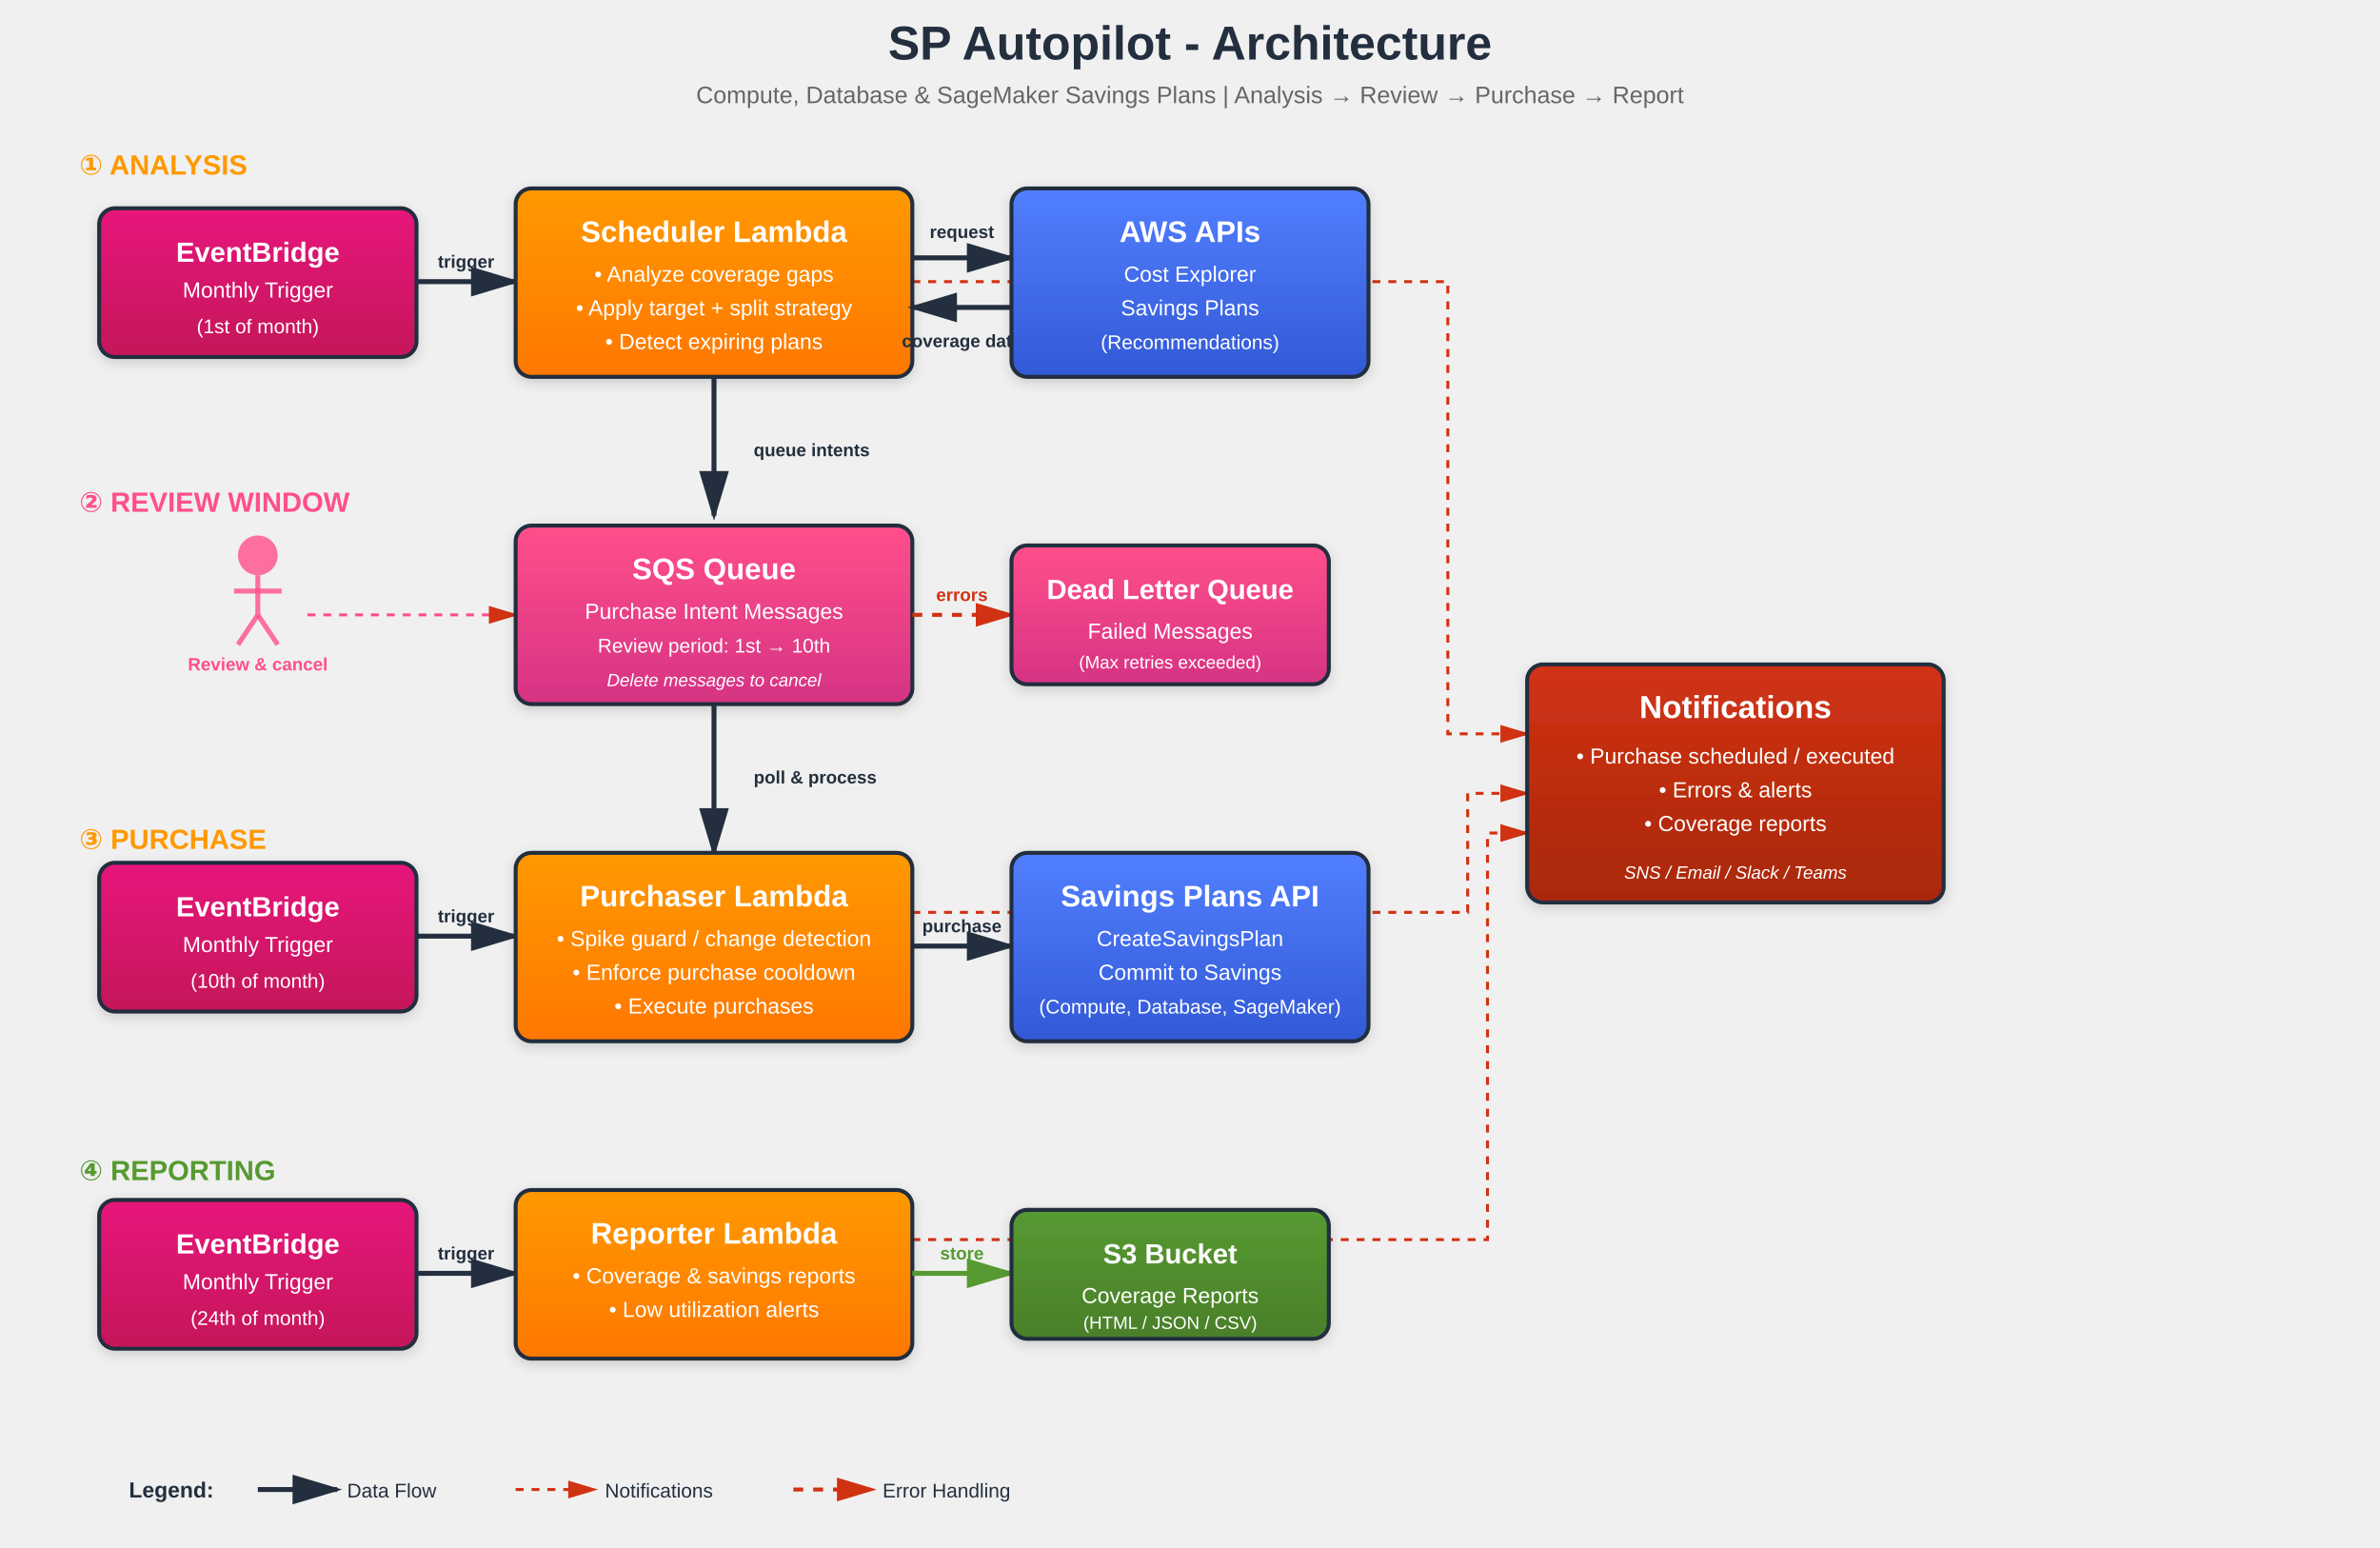
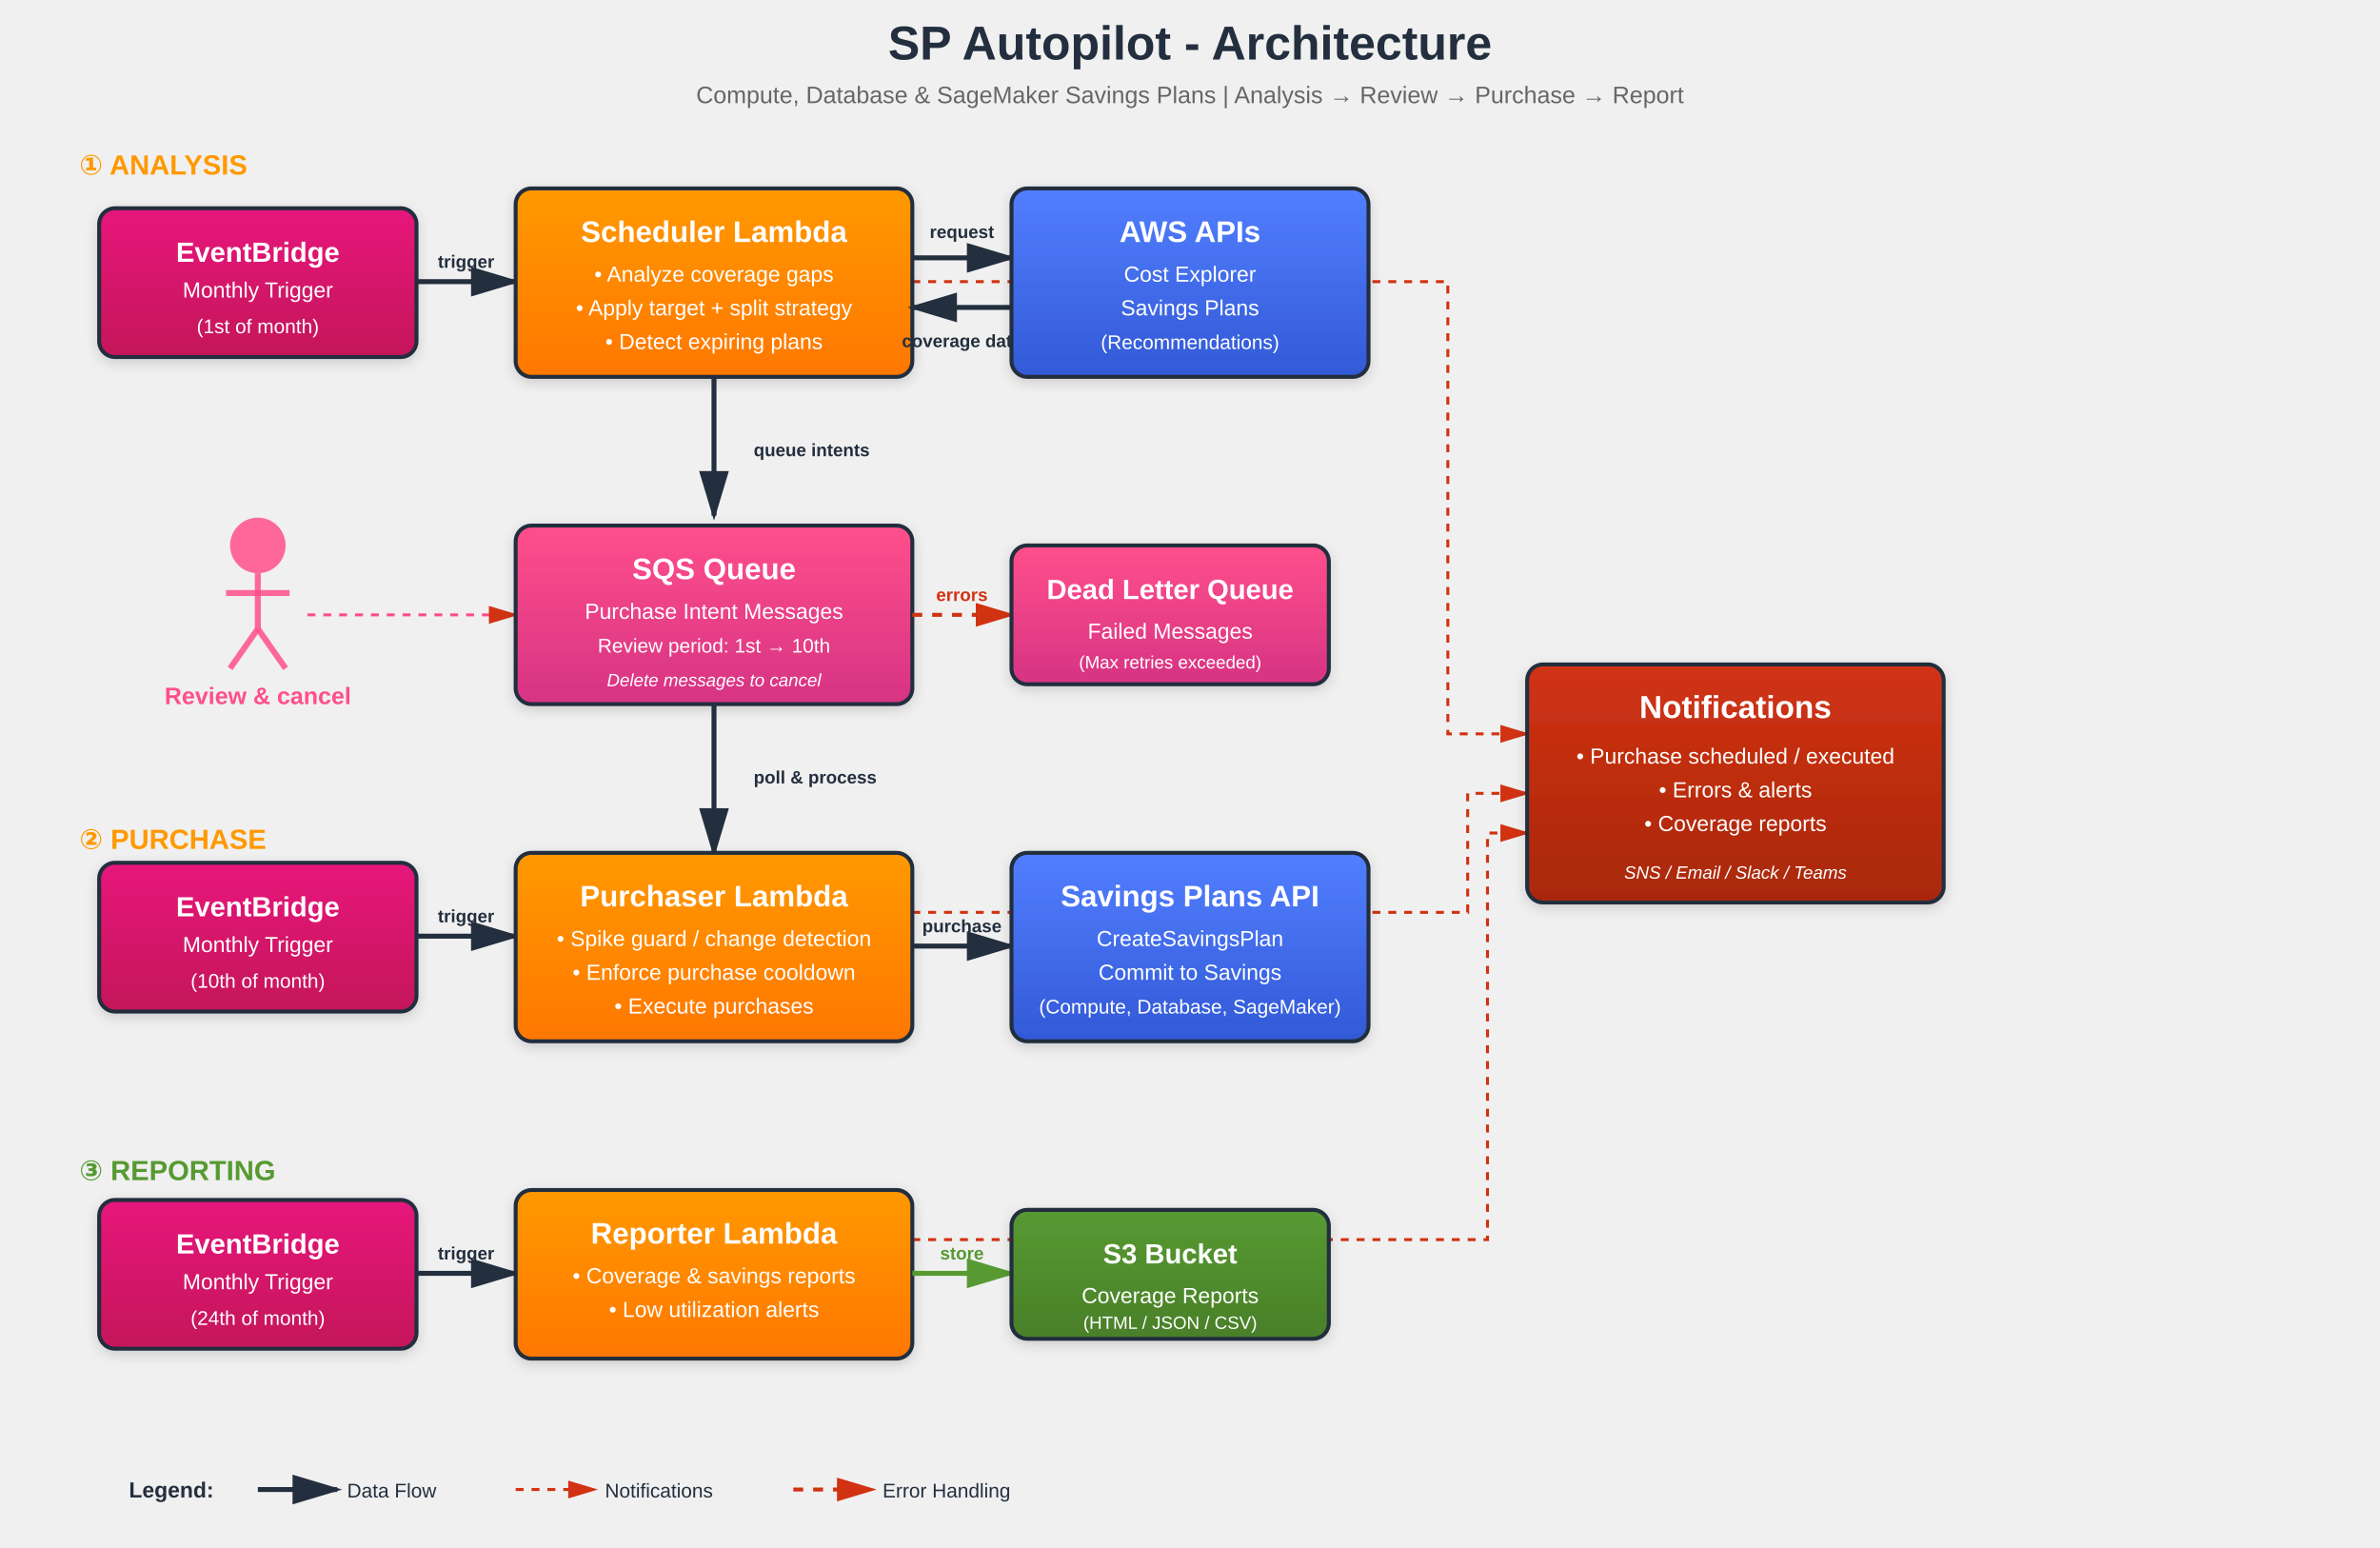
<svg xmlns="http://www.w3.org/2000/svg" width="1200" height="780">
  <defs>
    <linearGradient id="lambdaGrad" x1="0%" y1="0%" x2="0%" y2="100%">
      <stop offset="0" style="stop-color:#FF9900;stop-opacity:1" />
      <stop offset="1" style="stop-color:#FF7700;stop-opacity:1" />
    </linearGradient>
    <linearGradient id="sqsGrad" x1="0%" y1="0%" x2="0%" y2="100%">
      <stop offset="0" style="stop-color:#FF4F8B;stop-opacity:1" />
      <stop offset="1" style="stop-color:#D63384;stop-opacity:1" />
    </linearGradient>
    <linearGradient id="eventBridgeGrad" x1="0%" y1="0%" x2="0%" y2="100%">
      <stop offset="0" style="stop-color:#E7157B;stop-opacity:1" />
      <stop offset="1" style="stop-color:#C4135A;stop-opacity:1" />
    </linearGradient>
    <linearGradient id="apiGrad" x1="0%" y1="0%" x2="0%" y2="100%">
      <stop offset="0" style="stop-color:#527FFF;stop-opacity:1" />
      <stop offset="1" style="stop-color:#3259D6;stop-opacity:1" />
    </linearGradient>
    <linearGradient id="snsGrad" x1="0%" y1="0%" x2="0%" y2="100%">
      <stop offset="0" style="stop-color:#D13212;stop-opacity:1" />
      <stop offset="1" style="stop-color:#A82810;stop-opacity:1" />
    </linearGradient>
    <linearGradient id="s3Grad" x1="0%" y1="0%" x2="0%" y2="100%">
      <stop offset="0" style="stop-color:#569A31;stop-opacity:1" />
      <stop offset="1" style="stop-color:#4A7F2A;stop-opacity:1" />
    </linearGradient>
    <filter id="shadow" x="-50%" y="-50%" width="200%" height="200%">
      <feDropShadow dx="0" dy="2" stdDeviation="3" flood-opacity="0.15" />
    </filter>
    <marker id="arrowhead" markerWidth="10" markerHeight="10" refX="9" refY="3" orient="auto">
      <polygon points="0 0, 10 3, 0 6" fill="#232F3E" />
    </marker>
    <marker id="arrowheadRed" markerWidth="10" markerHeight="10" refX="9" refY="3" orient="auto">
      <polygon points="0 0, 10 3, 0 6" fill="#D13212" />
    </marker>
    <marker id="arrowheadNotif" markerWidth="10" markerHeight="10" refX="9" refY="3" orient="auto">
      <polygon points="0 0, 10 3, 0 6" fill="#D13212" />
    </marker>
    <marker id="arrowheadGreen" markerWidth="10" markerHeight="10" refX="9" refY="3" orient="auto">
      <polygon points="0 0, 10 3, 0 6" fill="#569A31" />
    </marker>
  </defs>
  <text x="600" y="30" text-anchor="middle" font-family="Arial, sans-serif" font-size="24" font-weight="bold" fill="#232F3E">SP Autopilot - Architecture</text>
  <text x="600" y="52" text-anchor="middle" font-family="Arial, sans-serif" font-size="12" fill="#666">Compute, Database &amp; SageMaker Savings Plans | Analysis → Review → Purchase → Report</text>
  <polyline points="460,142 730,142 730,370 770,370" stroke="#D13212" stroke-width="1.5" stroke-dasharray="4,4" fill="none" marker-end="url(#arrowheadNotif)" />
  <polyline points="460,460 740,460 740,400 770,400" stroke="#D13212" stroke-width="1.5" stroke-dasharray="4,4" fill="none" marker-end="url(#arrowheadNotif)" />
  <polyline points="460,625 750,625 750,420 770,420" stroke="#D13212" stroke-width="1.5" stroke-dasharray="4,4" fill="none" marker-end="url(#arrowheadNotif)" />
  <text x="40" y="88" font-family="Arial, sans-serif" font-size="14" font-weight="bold" fill="#FF9900">① ANALYSIS</text>
  <rect x="50" y="105" width="160" height="75" rx="8" fill="url(#eventBridgeGrad)" stroke="#232F3E" stroke-width="2" filter="url(#shadow)" />
  <text x="130" y="132" text-anchor="middle" font-family="Arial, sans-serif" font-size="14" font-weight="bold" fill="white">EventBridge</text>
  <text x="130" y="150" text-anchor="middle" font-family="Arial, sans-serif" font-size="11" fill="white">Monthly Trigger</text>
  <text x="130" y="168" text-anchor="middle" font-family="Arial, sans-serif" font-size="10" fill="white">(1st of month)</text>
  <line x1="210" y1="142" x2="260" y2="142" stroke="#232F3E" stroke-width="2.5" marker-end="url(#arrowhead)" />
  <text x="235" y="135" text-anchor="middle" font-family="Arial, sans-serif" font-size="9" fill="#232F3E" font-weight="bold">trigger</text>
  <rect x="260" y="95" width="200" height="95" rx="8" fill="url(#lambdaGrad)" stroke="#232F3E" stroke-width="2" filter="url(#shadow)" />
  <text x="360" y="122" text-anchor="middle" font-family="Arial, sans-serif" font-size="15" font-weight="bold" fill="white">Scheduler Lambda</text>
  <text x="360" y="142" text-anchor="middle" font-family="Arial, sans-serif" font-size="11" fill="white">• Analyze coverage gaps</text>
  <text x="360" y="159" text-anchor="middle" font-family="Arial, sans-serif" font-size="11" fill="white">• Apply target + split strategy</text>
  <text x="360" y="176" text-anchor="middle" font-family="Arial, sans-serif" font-size="11" fill="white">• Detect expiring plans</text>
  <line x1="460" y1="130" x2="510" y2="130" stroke="#232F3E" stroke-width="2.5" marker-end="url(#arrowhead)" />
  <text x="485" y="120" text-anchor="middle" font-family="Arial, sans-serif" font-size="9" fill="#232F3E" font-weight="bold">request</text>
  <line x1="510" y1="155" x2="460" y2="155" stroke="#232F3E" stroke-width="2.5" marker-end="url(#arrowhead)" />
  <text x="485" y="175" text-anchor="middle" font-family="Arial, sans-serif" font-size="9" fill="#232F3E" font-weight="bold">coverage data</text>
  <rect x="510" y="95" width="180" height="95" rx="8" fill="url(#apiGrad)" stroke="#232F3E" stroke-width="2" filter="url(#shadow)" />
  <text x="600" y="122" text-anchor="middle" font-family="Arial, sans-serif" font-size="15" font-weight="bold" fill="white">AWS APIs</text>
  <text x="600" y="142" text-anchor="middle" font-family="Arial, sans-serif" font-size="11" fill="white">Cost Explorer</text>
  <text x="600" y="159" text-anchor="middle" font-family="Arial, sans-serif" font-size="11" fill="white">Savings Plans</text>
  <text x="600" y="176" text-anchor="middle" font-family="Arial, sans-serif" font-size="10" fill="white">(Recommendations)</text>
  <line x1="360" y1="190" x2="360" y2="260" stroke="#232F3E" stroke-width="2.5" marker-end="url(#arrowhead)" />
  <text x="380" y="230" font-family="Arial, sans-serif" font-size="9" fill="#232F3E" font-weight="bold">queue intents</text>
-   <text x="40" y="258" font-family="Arial, sans-serif" font-size="14" font-weight="bold" fill="#FF4F8B">② REVIEW WINDOW</text>
-   <g transform="translate(130, 280)">
-     <circle cx="0" cy="0" r="10" fill="#FF4F8B" opacity="0.8" />
-     <line x1="0" y1="10" x2="0" y2="30" stroke="#FF4F8B" stroke-width="2.5" opacity="0.8" />
-     <line x1="-12" y1="18" x2="12" y2="18" stroke="#FF4F8B" stroke-width="2.5" opacity="0.8" />
-     <line x1="0" y1="30" x2="-10" y2="45" stroke="#FF4F8B" stroke-width="2.5" opacity="0.8" />
-     <line x1="0" y1="30" x2="10" y2="45" stroke="#FF4F8B" stroke-width="2.5" opacity="0.8" />
-     <text x="0" y="58" text-anchor="middle" font-family="Arial, sans-serif" font-size="9" fill="#FF4F8B" font-weight="bold">Review &amp; cancel</text>
+   <g transform="translate(130, 275)">
+     <circle cx="0" cy="0" r="14" fill="#FF4F8B" opacity="0.85" />
+     <line x1="0" y1="14" x2="0" y2="42" stroke="#FF4F8B" stroke-width="3" opacity="0.85" />
+     <line x1="-16" y1="24" x2="16" y2="24" stroke="#FF4F8B" stroke-width="3" opacity="0.85" />
+     <line x1="0" y1="42" x2="-14" y2="62" stroke="#FF4F8B" stroke-width="3" opacity="0.85" />
+     <line x1="0" y1="42" x2="14" y2="62" stroke="#FF4F8B" stroke-width="3" opacity="0.85" />
  </g>
+   <text x="130" y="355" text-anchor="middle" font-family="Arial, sans-serif" font-size="12" fill="#FF4F8B" font-weight="bold">Review &amp; cancel</text>
  <line x1="155" y1="310" x2="260" y2="310" stroke="#FF4F8B" stroke-width="1.5" stroke-dasharray="4,4" marker-end="url(#arrowheadNotif)" />
  <rect x="260" y="265" width="200" height="90" rx="8" fill="url(#sqsGrad)" stroke="#232F3E" stroke-width="2" filter="url(#shadow)" />
  <text x="360" y="292" text-anchor="middle" font-family="Arial, sans-serif" font-size="15" font-weight="bold" fill="white">SQS Queue</text>
  <text x="360" y="312" text-anchor="middle" font-family="Arial, sans-serif" font-size="11" fill="white">Purchase Intent Messages</text>
  <text x="360" y="329" text-anchor="middle" font-family="Arial, sans-serif" font-size="10" fill="white">Review period: 1st → 10th</text>
  <text x="360" y="346" text-anchor="middle" font-family="Arial, sans-serif" font-size="9" font-style="italic" fill="white">Delete messages to cancel</text>
  <line x1="460" y1="310" x2="510" y2="310" stroke="#D13212" stroke-width="2" marker-end="url(#arrowheadRed)" stroke-dasharray="5,5" />
  <text x="485" y="303" text-anchor="middle" font-family="Arial, sans-serif" font-size="9" fill="#D13212" font-weight="bold">errors</text>
  <rect x="510" y="275" width="160" height="70" rx="8" fill="url(#sqsGrad)" stroke="#232F3E" stroke-width="2" filter="url(#shadow)" />
  <text x="590" y="302" text-anchor="middle" font-family="Arial, sans-serif" font-size="14" font-weight="bold" fill="white">Dead Letter Queue</text>
  <text x="590" y="322" text-anchor="middle" font-family="Arial, sans-serif" font-size="11" fill="white">Failed Messages</text>
  <text x="590" y="337" text-anchor="middle" font-family="Arial, sans-serif" font-size="9" fill="white">(Max retries exceeded)</text>
  <line x1="360" y1="355" x2="360" y2="430" stroke="#232F3E" stroke-width="2.5" marker-end="url(#arrowhead)" />
  <text x="380" y="395" font-family="Arial, sans-serif" font-size="9" fill="#232F3E" font-weight="bold">poll &amp; process</text>
-   <text x="40" y="428" font-family="Arial, sans-serif" font-size="14" font-weight="bold" fill="#FF9900">③ PURCHASE</text>
+   <text x="40" y="428" font-family="Arial, sans-serif" font-size="14" font-weight="bold" fill="#FF9900">② PURCHASE</text>
  <rect x="50" y="435" width="160" height="75" rx="8" fill="url(#eventBridgeGrad)" stroke="#232F3E" stroke-width="2" filter="url(#shadow)" />
  <text x="130" y="462" text-anchor="middle" font-family="Arial, sans-serif" font-size="14" font-weight="bold" fill="white">EventBridge</text>
  <text x="130" y="480" text-anchor="middle" font-family="Arial, sans-serif" font-size="11" fill="white">Monthly Trigger</text>
  <text x="130" y="498" text-anchor="middle" font-family="Arial, sans-serif" font-size="10" fill="white">(10th of month)</text>
  <line x1="210" y1="472" x2="260" y2="472" stroke="#232F3E" stroke-width="2.5" marker-end="url(#arrowhead)" />
  <text x="235" y="465" text-anchor="middle" font-family="Arial, sans-serif" font-size="9" fill="#232F3E" font-weight="bold">trigger</text>
  <rect x="260" y="430" width="200" height="95" rx="8" fill="url(#lambdaGrad)" stroke="#232F3E" stroke-width="2" filter="url(#shadow)" />
  <text x="360" y="457" text-anchor="middle" font-family="Arial, sans-serif" font-size="15" font-weight="bold" fill="white">Purchaser Lambda</text>
  <text x="360" y="477" text-anchor="middle" font-family="Arial, sans-serif" font-size="11" fill="white">• Spike guard / change detection</text>
  <text x="360" y="494" text-anchor="middle" font-family="Arial, sans-serif" font-size="11" fill="white">• Enforce purchase cooldown</text>
  <text x="360" y="511" text-anchor="middle" font-family="Arial, sans-serif" font-size="11" fill="white">• Execute purchases</text>
  <line x1="460" y1="477" x2="510" y2="477" stroke="#232F3E" stroke-width="2.5" marker-end="url(#arrowhead)" />
  <text x="485" y="470" text-anchor="middle" font-family="Arial, sans-serif" font-size="9" fill="#232F3E" font-weight="bold">purchase</text>
  <rect x="510" y="430" width="180" height="95" rx="8" fill="url(#apiGrad)" stroke="#232F3E" stroke-width="2" filter="url(#shadow)" />
  <text x="600" y="457" text-anchor="middle" font-family="Arial, sans-serif" font-size="15" font-weight="bold" fill="white">Savings Plans API</text>
  <text x="600" y="477" text-anchor="middle" font-family="Arial, sans-serif" font-size="11" fill="white">CreateSavingsPlan</text>
  <text x="600" y="494" text-anchor="middle" font-family="Arial, sans-serif" font-size="11" fill="white">Commit to Savings</text>
  <text x="600" y="511" text-anchor="middle" font-family="Arial, sans-serif" font-size="10" fill="white">(Compute, Database, SageMaker)</text>
-   <text x="40" y="595" font-family="Arial, sans-serif" font-size="14" font-weight="bold" fill="#569A31">④ REPORTING</text>
+   <text x="40" y="595" font-family="Arial, sans-serif" font-size="14" font-weight="bold" fill="#569A31">③ REPORTING</text>
  <rect x="50" y="605" width="160" height="75" rx="8" fill="url(#eventBridgeGrad)" stroke="#232F3E" stroke-width="2" filter="url(#shadow)" />
  <text x="130" y="632" text-anchor="middle" font-family="Arial, sans-serif" font-size="14" font-weight="bold" fill="white">EventBridge</text>
  <text x="130" y="650" text-anchor="middle" font-family="Arial, sans-serif" font-size="11" fill="white">Monthly Trigger</text>
  <text x="130" y="668" text-anchor="middle" font-family="Arial, sans-serif" font-size="10" fill="white">(24th of month)</text>
  <line x1="210" y1="642" x2="260" y2="642" stroke="#232F3E" stroke-width="2.5" marker-end="url(#arrowhead)" />
  <text x="235" y="635" text-anchor="middle" font-family="Arial, sans-serif" font-size="9" fill="#232F3E" font-weight="bold">trigger</text>
  <rect x="260" y="600" width="200" height="85" rx="8" fill="url(#lambdaGrad)" stroke="#232F3E" stroke-width="2" filter="url(#shadow)" />
  <text x="360" y="627" text-anchor="middle" font-family="Arial, sans-serif" font-size="15" font-weight="bold" fill="white">Reporter Lambda</text>
  <text x="360" y="647" text-anchor="middle" font-family="Arial, sans-serif" font-size="11" fill="white">• Coverage &amp; savings reports</text>
  <text x="360" y="664" text-anchor="middle" font-family="Arial, sans-serif" font-size="11" fill="white">• Low utilization alerts</text>
  <line x1="460" y1="642" x2="510" y2="642" stroke="#569A31" stroke-width="2.5" marker-end="url(#arrowheadGreen)" />
  <text x="485" y="635" text-anchor="middle" font-family="Arial, sans-serif" font-size="9" fill="#569A31" font-weight="bold">store</text>
  <rect x="510" y="610" width="160" height="65" rx="8" fill="url(#s3Grad)" stroke="#232F3E" stroke-width="2" filter="url(#shadow)" />
  <text x="590" y="637" text-anchor="middle" font-family="Arial, sans-serif" font-size="14" font-weight="bold" fill="white">S3 Bucket</text>
  <text x="590" y="657" text-anchor="middle" font-family="Arial, sans-serif" font-size="11" fill="white">Coverage Reports</text>
  <text x="590" y="670" text-anchor="middle" font-family="Arial, sans-serif" font-size="9" fill="white">(HTML / JSON / CSV)</text>
  <rect x="770" y="335" width="210" height="120" rx="8" fill="url(#snsGrad)" stroke="#232F3E" stroke-width="2" filter="url(#shadow)" />
  <text x="875" y="362" text-anchor="middle" font-family="Arial, sans-serif" font-size="16" font-weight="bold" fill="white">Notifications</text>
  <text x="875" y="385" text-anchor="middle" font-family="Arial, sans-serif" font-size="11" fill="white">• Purchase scheduled / executed</text>
  <text x="875" y="402" text-anchor="middle" font-family="Arial, sans-serif" font-size="11" fill="white">• Errors &amp; alerts</text>
  <text x="875" y="419" text-anchor="middle" font-family="Arial, sans-serif" font-size="11" fill="white">• Coverage reports</text>
  <text x="875" y="443" text-anchor="middle" font-family="Arial, sans-serif" font-size="9" font-style="italic" fill="white">SNS / Email / Slack / Teams</text>
  <text x="65" y="755" font-family="Arial, sans-serif" font-size="11" font-weight="bold" fill="#232F3E">Legend:</text>
  <line x1="130" y1="751" x2="170" y2="751" stroke="#232F3E" stroke-width="2.5" marker-end="url(#arrowhead)" />
  <text x="175" y="755" font-family="Arial, sans-serif" font-size="10" fill="#232F3E">Data Flow</text>
  <line x1="260" y1="751" x2="300" y2="751" stroke="#D13212" stroke-width="1.5" stroke-dasharray="4,4" marker-end="url(#arrowheadNotif)" />
  <text x="305" y="755" font-family="Arial, sans-serif" font-size="10" fill="#232F3E">Notifications</text>
  <line x1="400" y1="751" x2="440" y2="751" stroke="#D13212" stroke-width="2" stroke-dasharray="5,5" marker-end="url(#arrowheadRed)" />
  <text x="445" y="755" font-family="Arial, sans-serif" font-size="10" fill="#232F3E">Error Handling</text>
</svg>
